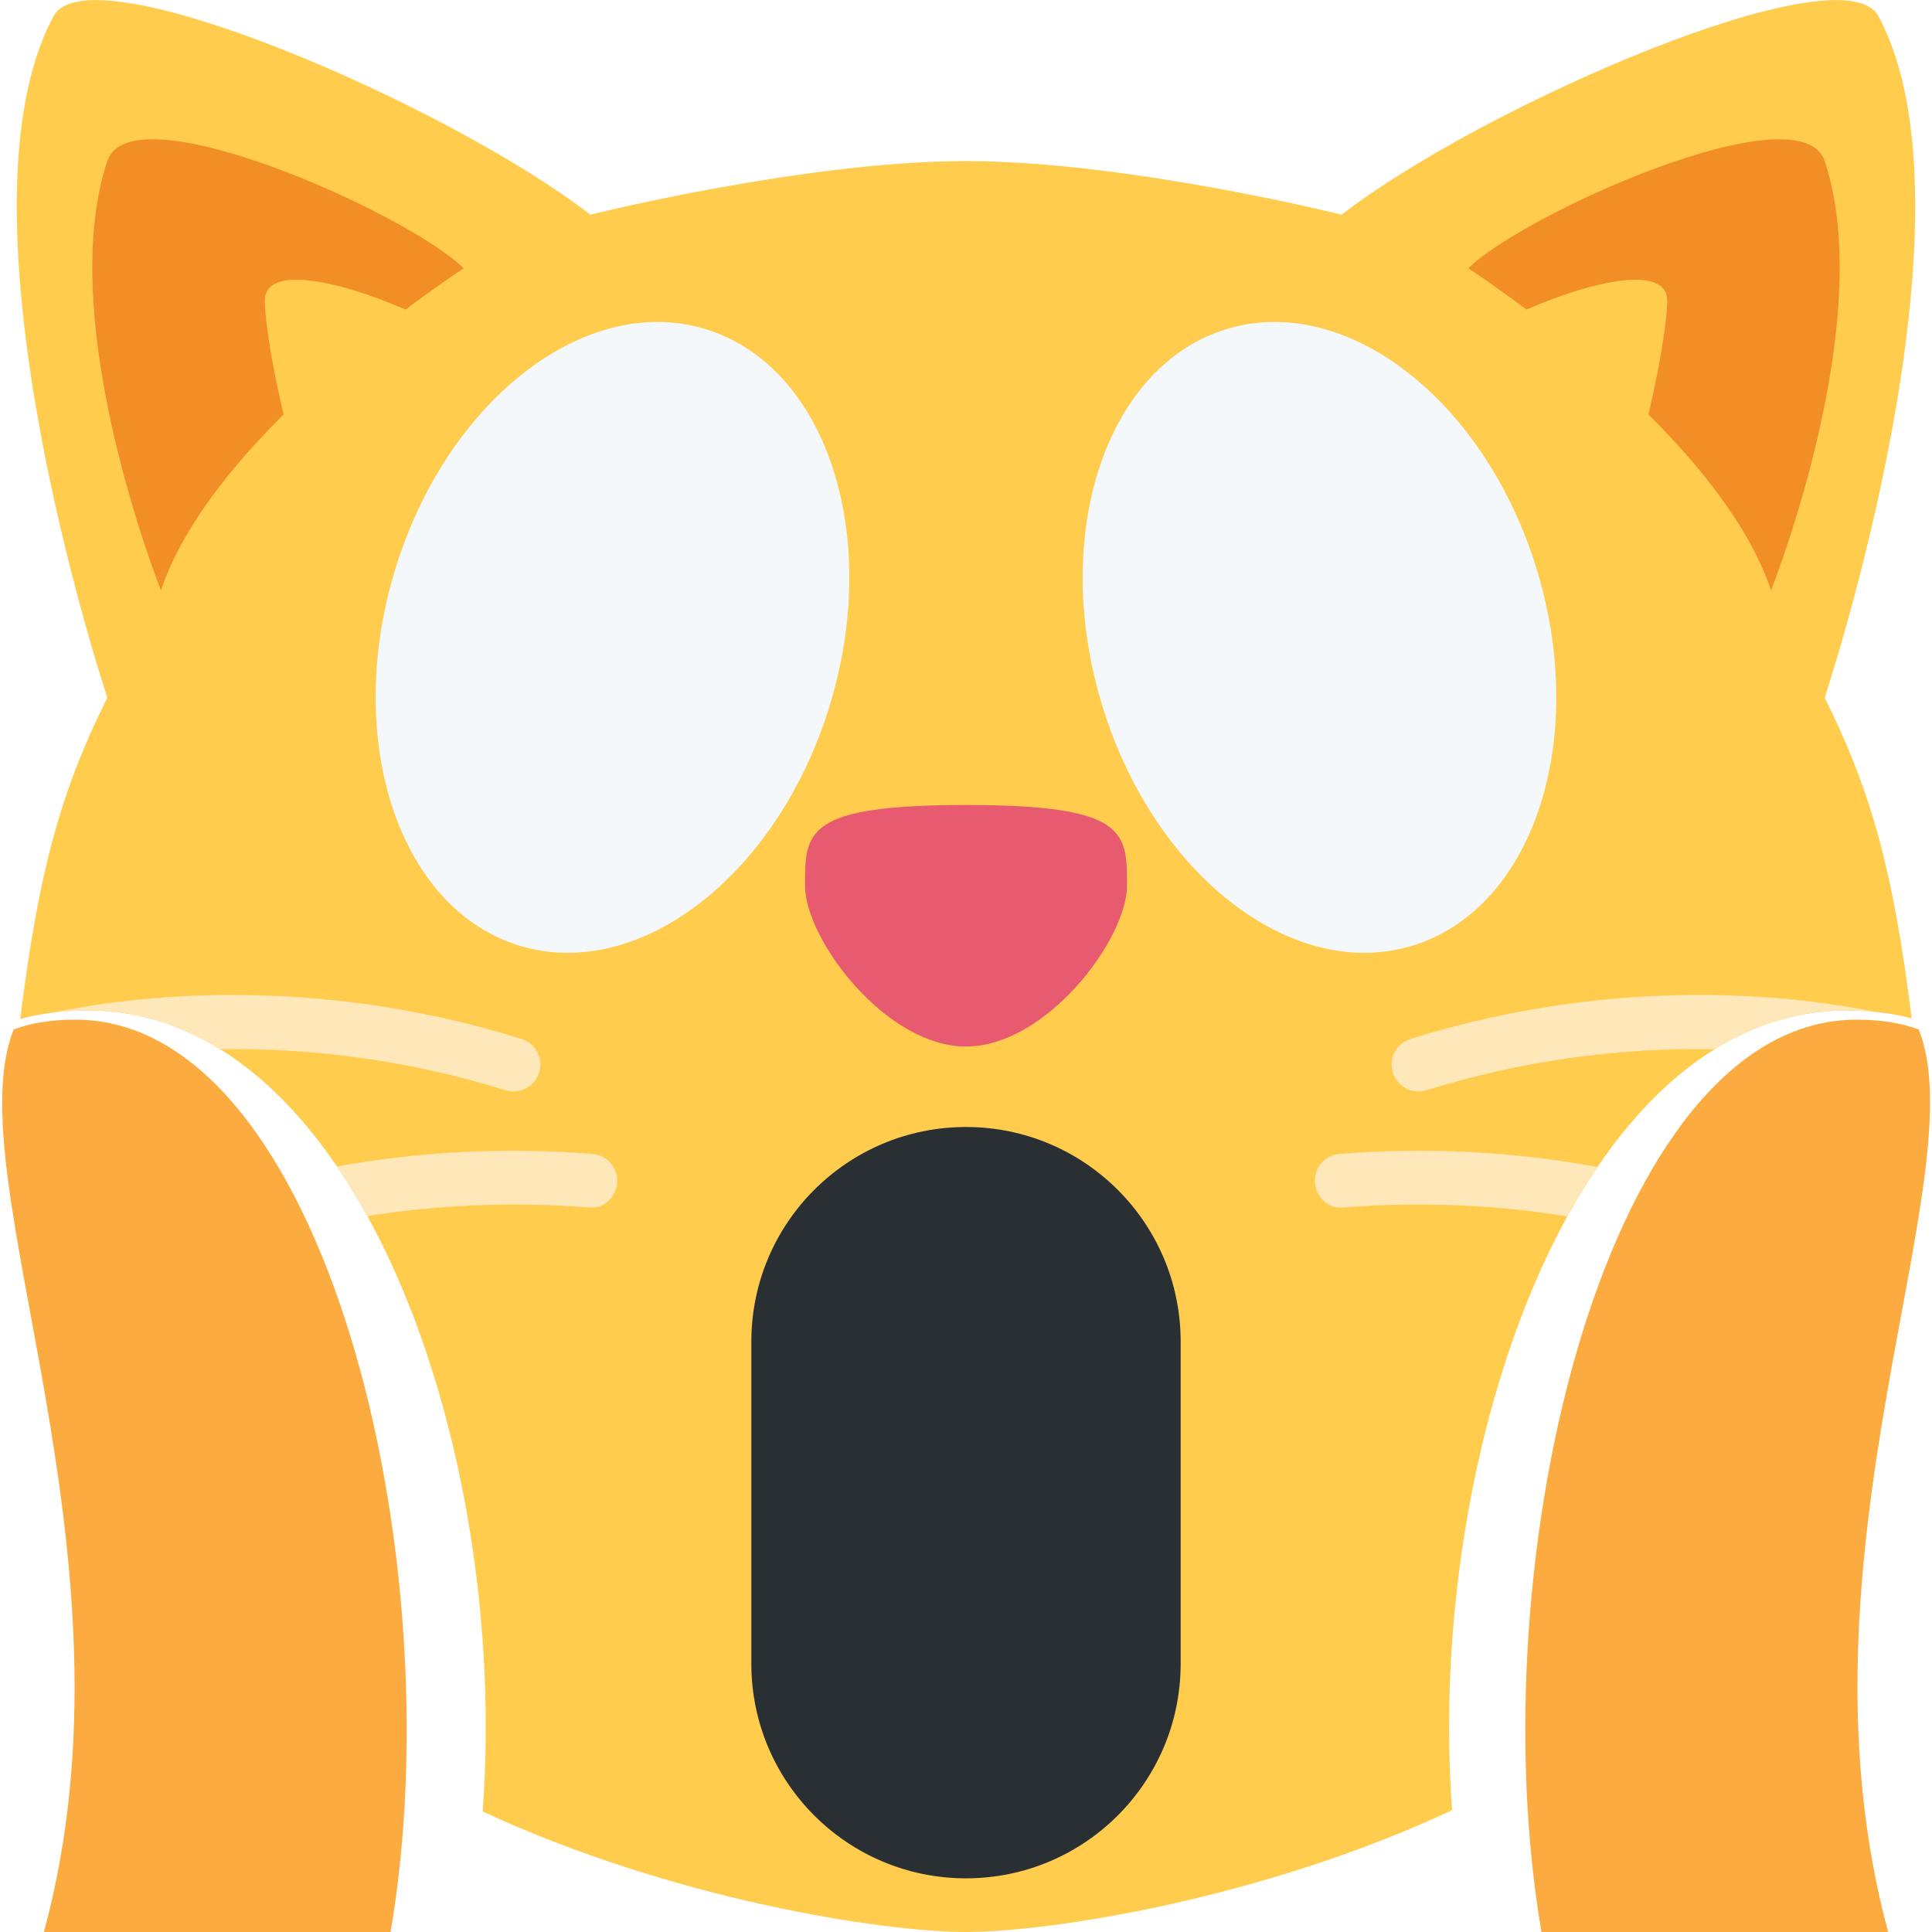
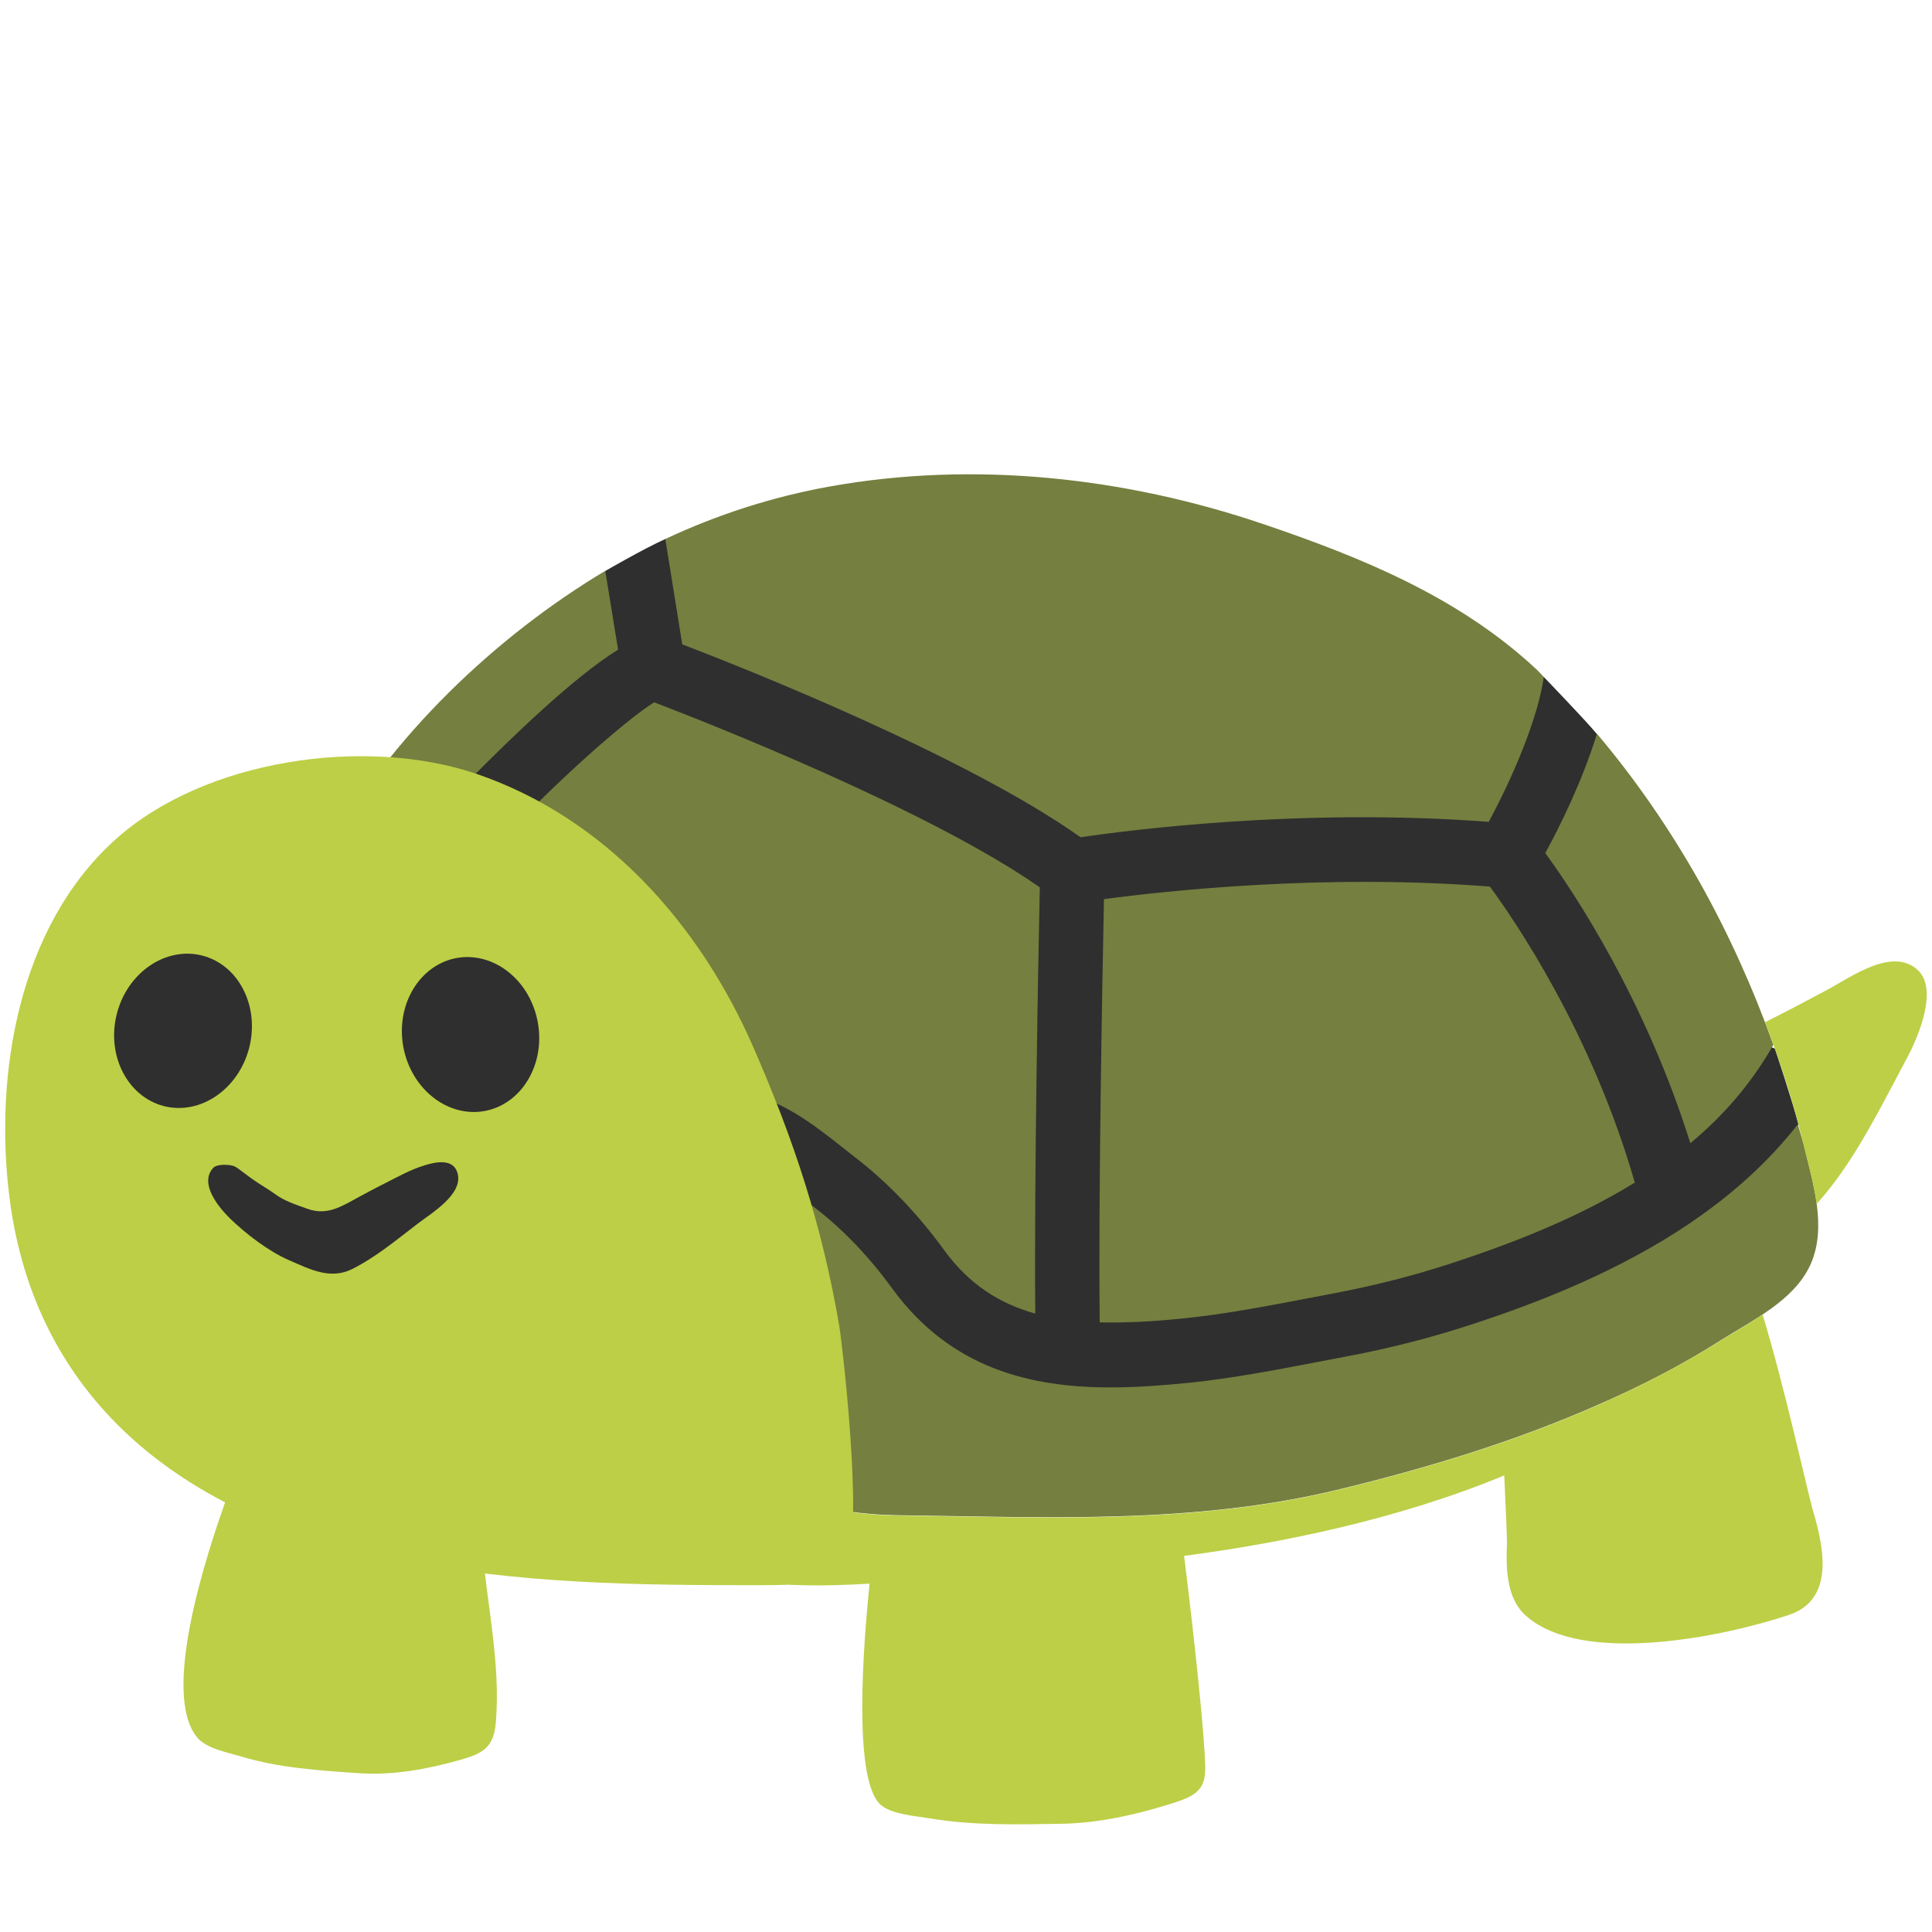
- <svg xmlns="http://www.w3.org/2000/svg" width="800px" height="800px" viewBox="0 0 36 36" aria-hidden="true" role="img" class="iconify iconify--twemoji" preserveAspectRatio="xMidYMid meet">
-   <path fill="#FFCC4D" d="M35 .3C34.326-.946 27.596 1.988 25 4c0 0-4-.998-7-.998S11 4 11 4C8.404 1.988 1.674-.946 1 .3C-1 4 2 13 2 13C1.102 14.796.709 16.328.377 18.987a4.7 4.7 0 0 1 1.265-.157c5.002 0 7.857 8.145 7.352 14.925C12.541 35.401 16.458 36 18 36c1.549 0 5.497-.605 9.058-2.27c-.497-6.775 2.357-14.9 7.353-14.9c.48 0 .868.058 1.21.145C35.29 16.323 34.897 14.793 34 13c0 0 3-9 1-12.7z" />
-   <path fill="#E75A70" d="M18 15c3 0 3 .5 3 1.5s-1.5 3-3 3s-3-2-3-3s-.001-1.5 3-1.5z" />
-   <path fill="#F18F26" d="M2 3c.447-1.342 5.64 1 6.64 2C8.64 5 4 8 3 11c0 0-2-5-1-8zm32 0c-.447-1.342-5.64 1-6.64 2c0 0 4.64 3 5.64 6c0 0 2-5 1-8z" />
-   <path fill="#FFCC4D" d="M4.934 5.603C4.934 4.189 11 7 10 8s-2 1.603-3 2.603s-2.066-4-2.066-5zm26.132 0C31.066 4.189 25 7 26 8s2 1.603 3 2.603s2.066-4 2.066-5z" />
-   <path fill="#FEE7B8" d="M11.039 21.502a18.458 18.458 0 0 0-4.762.234c.198.292.386.6.565.924a17.572 17.572 0 0 1 4.12-.162c.28.041.516-.184.537-.46a.5.5 0 0 0-.46-.536zm-1.321-2.143c-4.002-1.25-7.396-.772-8.742-.488c.206-.024.421-.042.666-.042c.889 0 1.71.26 2.457.722a17.02 17.02 0 0 1 5.321.764a.5.5 0 0 0 .298-.956zm20.053 2.386a18.467 18.467 0 0 0-4.809-.243a.499.499 0 0 0-.46.536c.021.275.257.501.537.46c1.554-.118 2.95-.03 4.17.169c.177-.323.364-.631.562-.922zm2.183-2.194c.747-.462 1.568-.722 2.458-.722c.216 0 .403.018.589.037c-1.361-.284-4.739-.75-8.718.493a.5.5 0 0 0 .298.956a16.998 16.998 0 0 1 5.373-.764z" />
-   <path fill="#292F33" d="M18 21a4 4 0 0 0-4 4v6a4 4 0 0 0 8 0v-6a4 4 0 0 0-4-4z" />
-   <path fill="#F5F8FA" d="M7.347 10.665c-.946 3.176.107 6.293 2.352 6.962c2.246.67 4.834-1.362 5.779-4.538c.947-3.175-.106-6.293-2.35-6.962c-2.245-.669-4.834 1.364-5.781 4.538zm21.305 0c.946 3.176-.107 6.293-2.352 6.962c-2.246.67-4.834-1.362-5.779-4.538c-.946-3.175.107-6.293 2.351-6.962c2.245-.669 4.833 1.364 5.78 4.538z" />
-   <path fill="#FCAB40" d="M35.753 19.183c-.314-.117-.691-.183-1.157-.183c-4.641 0-7.065 10.002-5.873 17h6.46c-1.906-7.045 1.656-14.089.57-16.817zM1.404 19c-.464 0-.84.066-1.153.183l-.001.014C-.832 21.94 2.722 29.006.818 36h6.46c1.19-6.96-1.235-17-5.874-17z" />
+ <svg xmlns="http://www.w3.org/2000/svg" width="128" height="128" style="enable-background:new 0 0 128 128;">
+   <g>
+     <path d="M40.1,37.83c0,0,2.55-1.48,3.98-2.12l22.24,8.18l35.97,0.97c0,0,2.7,2.8,3.5,3.76l6.53,18.74 l5.27,2.11c0,0,1.21,3.62,1.55,4.99l-1.09,8.64L65.91,96.03L24.04,85.76l0.13-25.74l12.8-16.67L40.1,37.83z" style="fill:#2F2F2F;" />
+     <g>
+       <g>
+         <path d="M73.14,59.57c-0.1,5.06-0.38,19.6-0.28,28.04c1.67,0.04,3.5-0.05,5.52-0.26 c2.7-0.27,5.52-0.81,8.24-1.33l1.73-0.33c2.79-0.53,5.37-1.19,7.89-2.02c3.89-1.28,8.19-2.93,12.07-5.32 c-2.85-9.93-7.96-17.38-9.6-19.61C87.71,57.87,77.17,59.03,73.14,59.57z" style="fill:#757F3F;" />
+         <path d="M102.38,56.52c1.95,2.67,6.63,9.73,9.61,19.22c2.18-1.81,4.06-3.97,5.5-6.52 c-1.34-3.73-2.96-7.35-4.9-10.8c-1.95-3.46-4.22-6.77-6.79-9.81C104.85,51.72,103.34,54.76,102.38,56.52z" style="fill:#757F3F;" />
+         <path d="M45.2,42.69c4.26,1.63,18.85,7.43,26.39,12.78c3.25-0.48,14.69-1.96,27.04-1.02 c1.6-2.95,3.28-6.91,3.65-9.6c-0.15-0.15-0.28-0.31-0.43-0.45c-5.13-4.82-11.63-7.47-18.19-9.69c-9.16-3.1-19.13-4.19-28.68-2.48 c-3.78,0.68-7.43,1.85-10.9,3.48L45.2,42.69z" style="fill:#757F3F;" />
+         <path d="M119.11,74.49c-1.99,2.55-4.4,4.67-6.98,6.43c-0.05,0.04-0.11,0.07-0.15,0.11 c-4.74,3.2-10.03,5.26-14.4,6.69c-2.7,0.89-5.45,1.6-8.43,2.16l-1.73,0.33c-2.82,0.54-5.72,1.1-8.61,1.4 c-1.7,0.17-3.46,0.31-5.23,0.31c-5.28,0-10.58-1.24-14.45-6.53c-1.56-2.15-3.3-3.96-5.15-5.38l-0.77-0.6 c-1.17-0.93-3.36-2.67-4.49-2.7l0.11-4.27c2.56,0.07,5.15,2.12,7.04,3.62l0.7,0.55c2.17,1.66,4.2,3.76,6.01,6.25 c1.63,2.23,3.62,3.5,6.01,4.17c-0.08-9.02,0.21-24.02,0.3-28.24c-7.32-5.13-22.04-10.92-25.55-12.26 c-1.38,0.85-4.94,3.81-9.13,8.08c-0.42,0.43-0.98,0.64-1.53,0.64c-0.54,0-1.08-0.2-1.49-0.61c-0.84-0.82-0.86-2.17-0.03-3.02 c2.65-2.69,6.85-6.76,9.79-8.58l-0.85-5.22c-7.16,4.28-14.23,10.92-18.48,18.64c-4.26,7.71-5.7,16.48-1.64,24.97 c1.33,2.75,4,7.37,6.68,8.97c2.37,1.42,4.88,2.63,7.44,3.69c2.27,0.94,4.19,2.12,6.52,2.8c2.08,0.62,4.23,1.29,6.34,1.76 c2.13,0.48,4.34,0.63,6.48,1.03c1.9,0.35,3.82,0.67,5.74,0.7c9.85,0.13,19.81,0.65,29.48-1.69c5.88-1.42,11.71-3.19,17.24-5.63 c2.8-1.22,5.53-2.62,8.1-4.26c2.09-1.32,4.84-2.62,5.93-4.98c1.15-2.49,0.17-5.5-0.44-8.02 C119.38,75.38,119.23,74.93,119.11,74.49z" style="fill:#757F3F;" />
+       </g>
+       <g>
+         <path d="M29.95,98.37c-0.98-0.58-2.38-0.78-4.28-1.05c-2.5-0.35-5.22-1.05-7.72-0.6 c-2.15,0.39-2.38,0.94-3.08,2.93c-1.09,3.13-4.26,12.51-1.8,15.47c0.61,0.73,2.03,0.99,2.9,1.25c2.51,0.76,5.18,0.93,7.82,1.11 c2.25,0.15,4.47-0.26,6.62-0.86c1.61-0.45,2.32-0.83,2.45-2.61c0.29-3.8-0.56-7.55-0.9-11.32 C31.72,100.25,31.12,99.05,29.95,98.37z" style="fill:#BDCF46;" />
+         <g>
+           <path d="M116.78,87.1c-0.93,0.62-1.92,1.17-2.79,1.72c-2.57,1.63-5.3,3.03-8.1,4.26 c-5.53,2.44-11.36,4.21-17.24,5.63c-9.67,2.34-19.63,1.82-29.48,1.69c-1.93-0.03-3.85-0.35-5.74-0.7 c-0.53-0.1-1.05-0.18-1.58-0.26l0.52,5.55c0,0,1.88,0.14,5.24-0.07c-0.65,6.43-0.86,13.37,0.78,14.69 c0.74,0.6,2.31,0.71,3.27,0.87c2.82,0.47,5.74,0.4,8.64,0.35c2.47-0.04,4.85-0.58,7.13-1.28c1.71-0.52,2.45-0.9,2.42-2.47 c-0.03-2.01-0.71-8.47-1.4-14c6.34-0.83,14.15-2.4,21.21-5.33c0.1,2.22,0.19,4.12,0.18,4.51c-0.06,1.53-0.08,3.62,1.27,4.8 c3.76,3.31,13.07,1.38,17.39-0.06c3.22-1.06,2.23-4.81,1.59-7C119.72,98.69,118.23,91.87,116.78,87.1z" style="fill:#BDCF46;" />
+           <path d="M127.07,64.28c-1.68-1.58-4.44,0.46-5.98,1.28c-1.38,0.74-2.75,1.47-4.15,2.16 c1.01,2.65,1.89,5.35,2.55,8.11c0.3,1.23,0.68,2.58,0.87,3.93c0.05-0.06,0.1-0.12,0.15-0.17c0.51-0.58,0.97-1.17,1.42-1.8 c1.75-2.48,3.08-5.22,4.51-7.88C127.13,68.58,128.4,65.54,127.07,64.28z" style="fill:#BDCF46;" />
+         </g>
+         <g>
+           <path d="M52.38,104.99c-1.13,0.04-2.27,0.03-3.44,0.03c-8.33,0-16.27-0.22-24.47-2.08 C12.02,100.13,2.32,92.68,0.63,79.36c-1.04-8.21,0.62-17.94,6.96-23.69c5.95-5.4,16.65-6.89,23.98-4.4 c8.54,2.92,14.76,9.94,18.31,18.04c2.73,6.24,4.58,11.84,5.73,18.57c0.17,1.03,2.06,16.6-0.15,16.89 C54.44,104.89,53.41,104.96,52.38,104.99z" style="fill:#BDCF46;" />
+           <path d="M30.25,63.47c2.46-0.44,4.87,1.46,5.38,4.26c0.51,2.79-1.07,5.43-3.53,5.88 c-2.45,0.44-4.86-1.46-5.38-4.25C26.21,66.56,27.79,63.93,30.25,63.47z" style="fill:#2F2F2F;" />
+           <path d="M7.74,67.17c0.7-2.75,3.25-4.48,5.66-3.86c2.42,0.62,3.81,3.36,3.11,6.11 c-0.71,2.75-3.24,4.48-5.66,3.86C8.44,72.65,7.04,69.92,7.74,67.17z" style="fill:#2F2F2F;" />
+           <path d="M23.8,79.29c-1.14,0.62-2.12,1.28-3.45,0.79c-0.77-0.28-1.5-0.5-2.17-1 c-0.48-0.35-1.02-0.64-1.5-0.99c-0.25-0.18-0.49-0.37-0.74-0.55c-0.28-0.21-0.38-0.3-0.74-0.35c-0.29-0.03-0.86-0.05-1.08,0.19 c-0.94,1.05,0.38,2.61,1.09,3.32c1.06,1.03,2.57,2.2,3.96,2.8c1.36,0.59,2.71,1.3,4.16,0.58c1.59-0.8,2.97-1.96,4.37-3.03 c0.92-0.7,2.98-1.93,2.62-3.3c-0.25-1-1.41-0.79-2.17-0.55c-0.96,0.29-1.82,0.78-2.71,1.23C24.89,78.7,24.35,79,23.8,79.29z" style="fill:#2F2F2F;" />
+         </g>
+       </g>
+     </g>
+   </g>
</svg>
